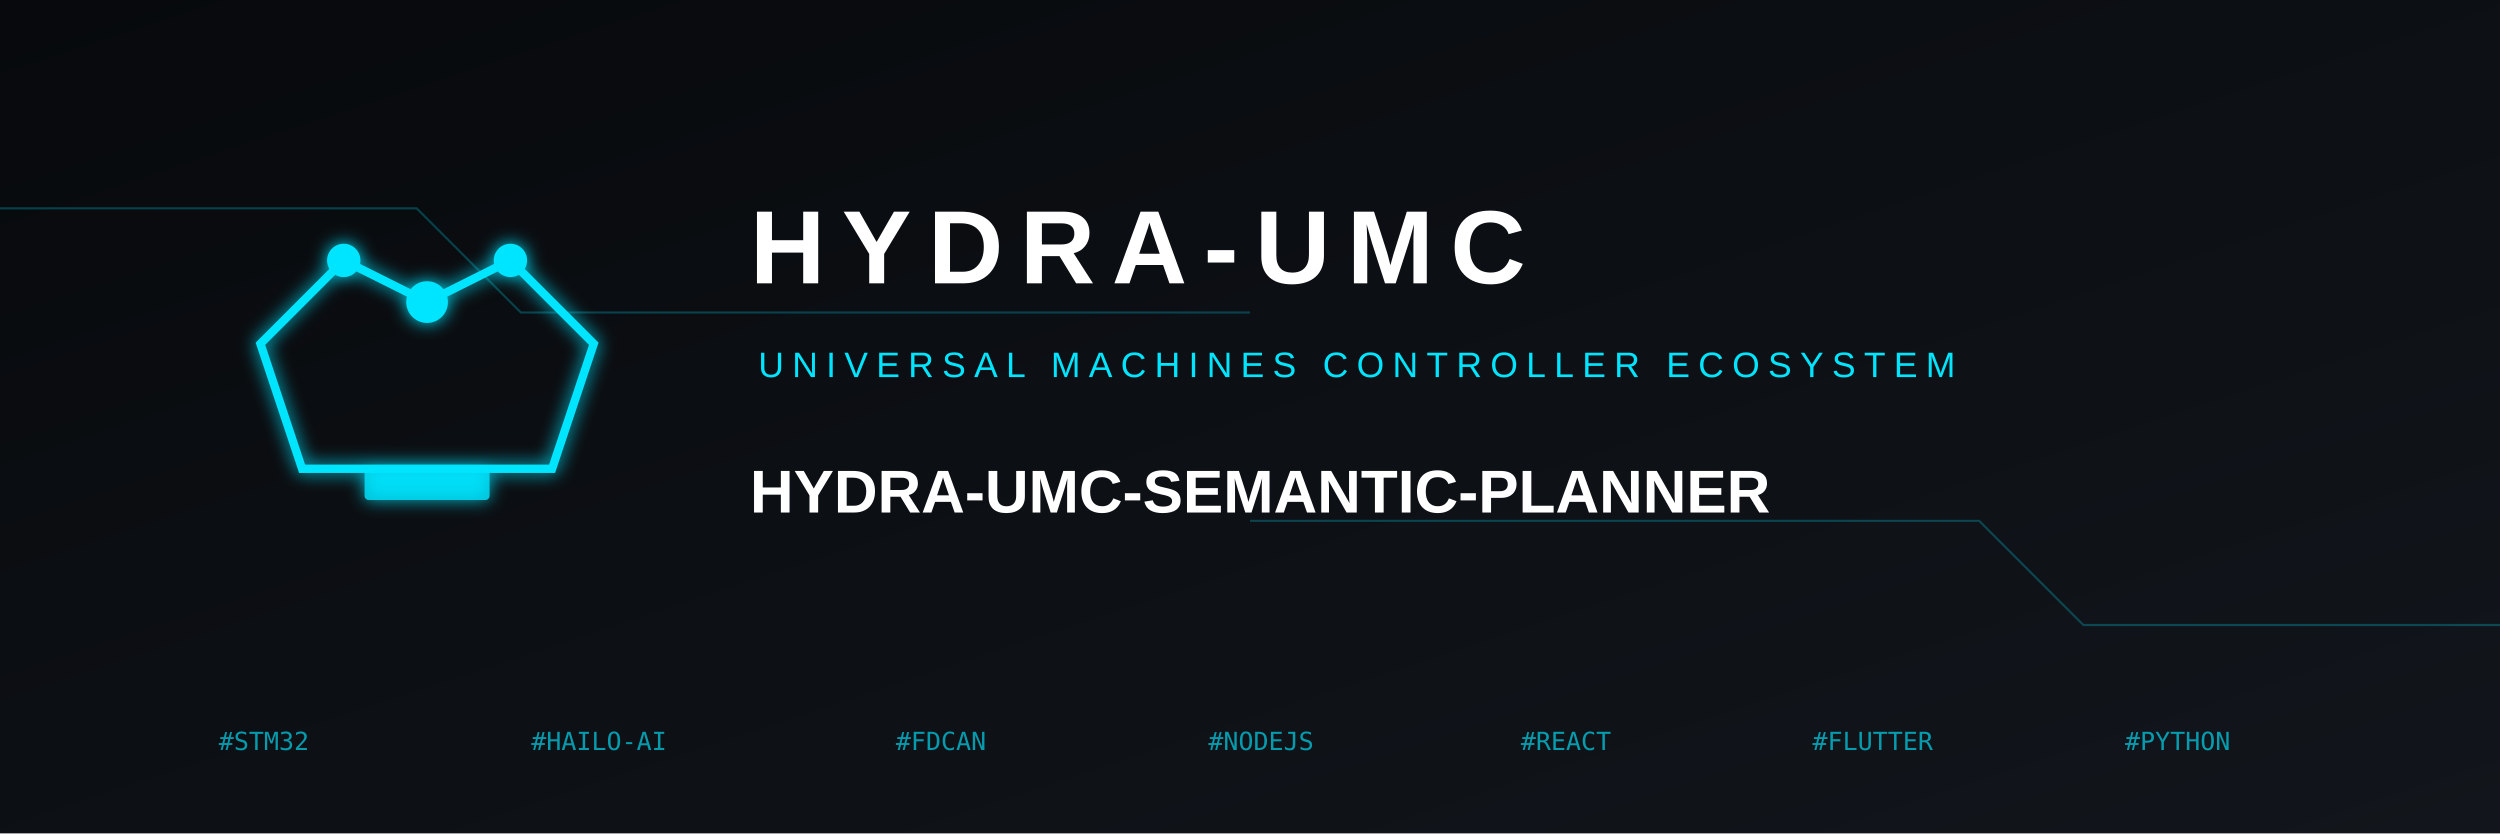
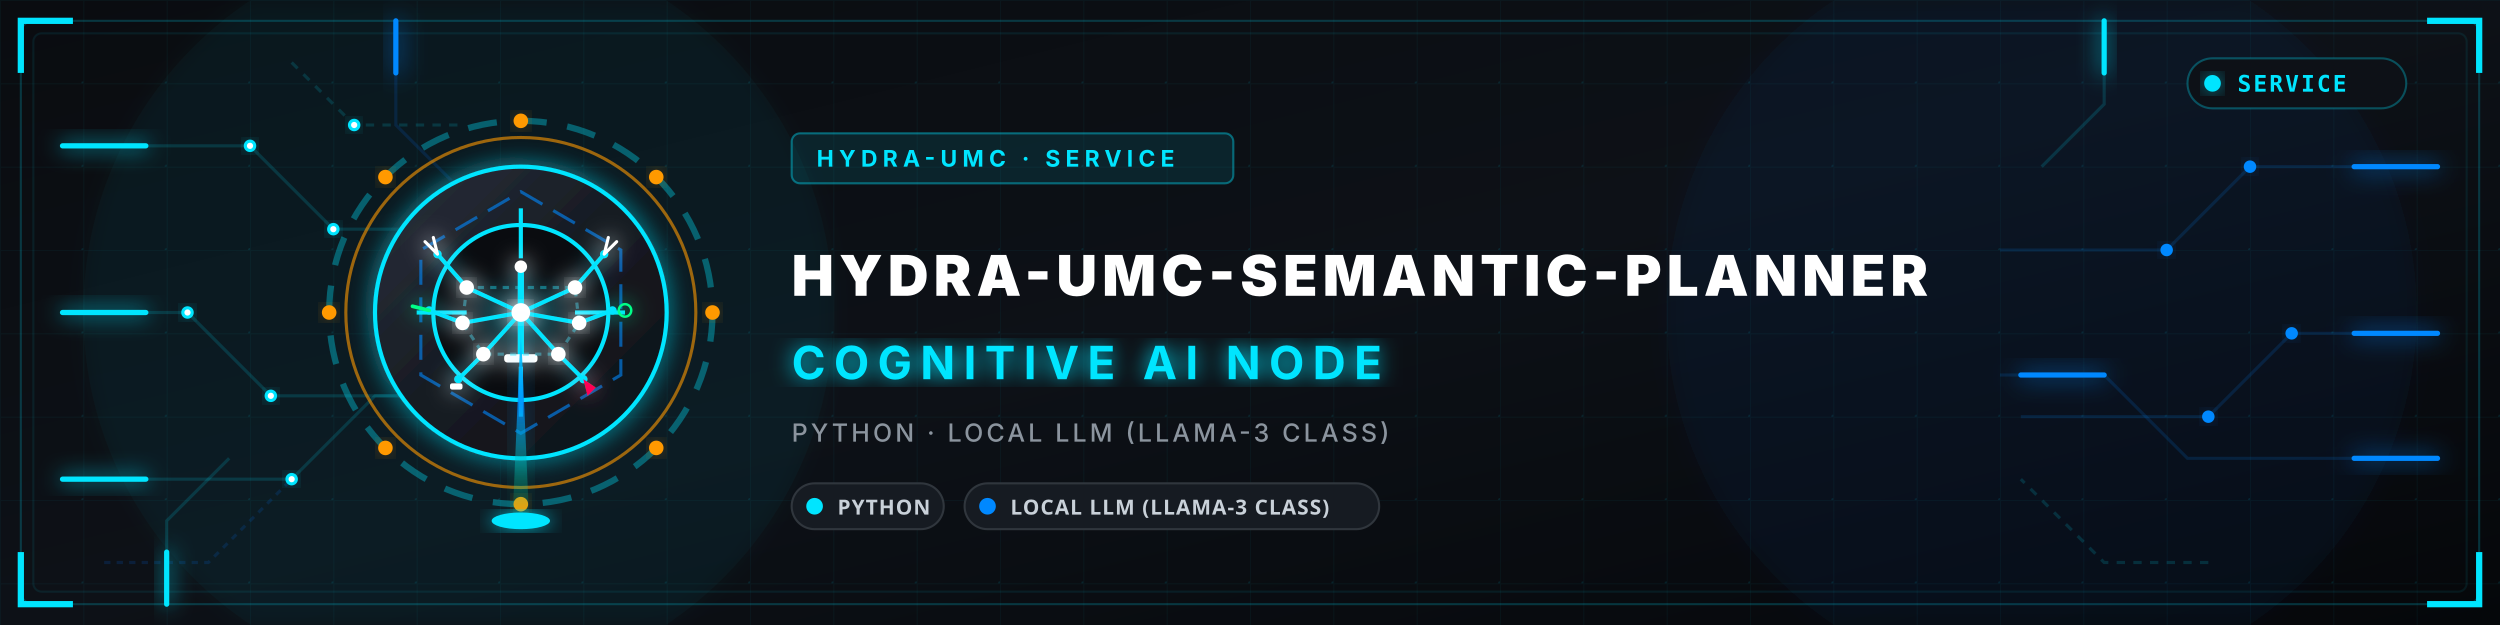
- <svg xmlns="http://www.w3.org/2000/svg" viewBox="0 0 1200 400" role="img" aria-labelledby="title desc">
+ <svg xmlns="http://www.w3.org/2000/svg" viewBox="0 0 1200 300" width="100%" height="100%">
  <defs>
-     <linearGradient id="bg" x1="0%" y1="0%" x2="100%" y2="100%">
-       <stop stop-color="#07090C" />
-       <stop offset="1" stop-color="#12161C" />
-     </linearGradient>
-     <filter id="g">
-       <feGaussianBlur stdDeviation="4" result="b" />
+     <linearGradient id="bgGlow" x1="0%" y1="0%" x2="100%" y2="100%">
+       <stop offset="0%" stop-color="#0A0C10" />
+       <stop offset="50%" stop-color="#0D1117" />
+       <stop offset="100%" stop-color="#05070A" />
+     </linearGradient>
+     <linearGradient id="cyanGlow" x1="0%" y1="0%" x2="100%" y2="0%">
+       <stop offset="0%" stop-color="#00E5FF" stop-opacity="0.8" />
+       <stop offset="100%" stop-color="#0088FF" stop-opacity="0.9" />
+     </linearGradient>
+     <linearGradient id="hydraCyanGlow" x1="0%" y1="0%" x2="100%" y2="100%">
+       <stop offset="0%" stop-color="#00F0FF" />
+       <stop offset="100%" stop-color="#0077FF" />
+     </linearGradient>
+     <linearGradient id="laserBeam" x1="0%" y1="0%" x2="0%" y2="100%">
+       <stop offset="0%" stop-color="#00E5FF" stop-opacity="1" />
+       <stop offset="40%" stop-color="#0088FF" stop-opacity="0.8" />
+       <stop offset="100%" stop-color="#00FF88" stop-opacity="0" />
+     </linearGradient>
+     <linearGradient id="metalGradient" x1="0%" y1="0%" x2="100%" y2="100%">
+       <stop offset="0%" stop-color="#2A303C" />
+       <stop offset="50%" stop-color="#161B22" />
+       <stop offset="100%" stop-color="#0D1117" />
+     </linearGradient>
+     <filter id="glowCyan" x="-20%" y="-20%" width="140%" height="140%">
+       <feGaussianBlur stdDeviation="5" result="blur" />
      <feMerge>
-         <feMergeNode in="b" />
+         <feMergeNode in="blur" />
        <feMergeNode in="SourceGraphic" />
      </feMerge>
    </filter>
+     <filter id="glowBlue" x="-20%" y="-20%" width="140%" height="140%">
+       <feGaussianBlur stdDeviation="6" result="blur" />
+       <feMerge>
+         <feMergeNode in="blur" />
+         <feMergeNode in="SourceGraphic" />
+       </feMerge>
+     </filter>
+     <filter id="glowBeam" x="-30%" y="-30%" width="160%" height="160%">
+       <feGaussianBlur stdDeviation="8" result="blur" />
+       <feMerge>
+         <feMergeNode in="blur" />
+         <feMergeNode in="SourceGraphic" />
+       </feMerge>
+     </filter>
+     <pattern id="cyberGrid" width="40" height="40" patternUnits="userSpaceOnUse">
+       <path d="M 40 0 L 0 0 0 40" fill="none" stroke="#00E5FF" stroke-opacity="0.04" stroke-width="1" />
+       <circle cx="40" cy="40" r="1" fill="#00E5FF" fill-opacity="0.1" />
+     </pattern>
+     <g id="pcbNode">
+       <circle cx="0" cy="0" r="3" fill="#00E5FF" filter="url(#glowCyan)" />
+       <circle cx="0" cy="0" r="1.5" fill="#FFFFFF" />
+     </g>
  </defs>
-   <rect width="1200" height="400" fill="url(#bg)" />
-   <g fill="none" stroke="#00E5FF" stroke-width="1" opacity=".25">
-     <path d="M0 100H200L250 150H600" />
-     <path d="M1200 300H1000L950 250H600" />
-   </g>
-   <g transform="translate(205 185)" filter="url(#g)">
-     <path d="M-60,40 -80,-20 -40,-60 0,-40 40,-60 80,-20 60,40Z" fill="none" stroke="#00E5FF" stroke-width="4" />
-     <circle cy="-40" r="10" fill="#00E5FF" />
-     <circle cx="-40" cy="-60" r="8" fill="#00E5FF" />
-     <circle cx="40" cy="-60" r="8" fill="#00E5FF" />
-     <rect x="-30" y="40" width="60" height="15" rx="2" fill="#00E5FF" opacity=".8" />
-   </g>
-   <text x="360" y="136" font-family="Arial,sans-serif" font-size="50" font-weight="bold" fill="#FFF" letter-spacing="8">HYDRA-UMC</text>
-   <text x="364" y="181" font-family="Arial,sans-serif" font-size="17" fill="#00E5FF" letter-spacing="4">UNIVERSAL MACHINES CONTROLLER ECOSYSTEM</text>
-   <text x="360" y="246" font-family="Arial,sans-serif" font-size="29" font-weight="bold" fill="#FFF">HYDRA-UMC-SEMANTIC-PLANNER</text>
-   <g font-family="monospace" font-size="12" fill="#00E5FF" opacity=".65">
-     <text x="105" y="360">#STM32</text>
-     <text x="255" y="360">#HAILO-AI</text>
-     <text x="430" y="360">#FDCAN</text>
-     <text x="580" y="360">#NODEJS</text>
-     <text x="730" y="360">#REACT</text>
-     <text x="870" y="360">#FLUTTER</text>
-     <text x="1020" y="360">#PYTHON</text>
+   <rect width="1200" height="300" fill="url(#bgGlow)" />
+   <rect width="1200" height="300" fill="url(#cyberGrid)" />
+   <circle cx="220" cy="150" r="180" fill="#00E5FF" fill-opacity="0.03" filter="url(#glowCyan)">
+     <animate attributeName="fill-opacity" values="0.02;0.05;0.02" dur="6s" repeatCount="indefinite" />
+   </circle>
+   <circle cx="980" cy="150" r="180" fill="#0077FF" fill-opacity="0.03" filter="url(#glowBlue)">
+     <animate attributeName="fill-opacity" values="0.02;0.05;0.02" dur="6s" repeatCount="indefinite" />
+   </circle>
+   <rect x="10" y="10" width="1180" height="280" fill="none" stroke="#00E5FF" stroke-opacity="0.2" stroke-width="1" rx="6" />
+   <rect x="16" y="16" width="1168" height="268" fill="none" stroke="#00E5FF" stroke-opacity="0.08" stroke-width="1" rx="4" />
+   <path d="M 10 35 L 10 10 L 35 10" fill="none" stroke="#00E5FF" stroke-width="3">
+     <animate attributeName="stroke-opacity" values="0.6;1;0.6" dur="3s" repeatCount="indefinite" />
+   </path>
+   <path d="M 1190 35 L 1190 10 L 1165 10" fill="none" stroke="#00E5FF" stroke-width="3">
+     <animate attributeName="stroke-opacity" values="0.6;1;0.6" dur="3s" repeatCount="indefinite" />
+   </path>
+   <path d="M 10 265 L 10 290 L 35 290" fill="none" stroke="#00E5FF" stroke-width="3">
+     <animate attributeName="stroke-opacity" values="0.6;1;0.6" dur="3s" repeatCount="indefinite" />
+   </path>
+   <path d="M 1190 265 L 1190 290 L 1165 290" fill="none" stroke="#00E5FF" stroke-width="3">
+     <animate attributeName="stroke-opacity" values="0.6;1;0.6" dur="3s" repeatCount="indefinite" />
+   </path>
+   <g stroke="#00E5FF" stroke-opacity="0.15" stroke-width="1.5" fill="none">
+     <path d="M 30 70 L 120 70 L 160 110 L 240 110" />
+     <path d="M 30 150 L 90 150 L 130 190 L 220 190" />
+     <path d="M 30 230 L 140 230 L 180 190 L 210 190" />
+     <path d="M 80 290 L 80 250 L 110 220" />
+     <path d="M 190 10 L 190 60 L 220 90" stroke="#0077FF" stroke-opacity="0.15" />
+     <path d="M 140 30 L 170 60 L 220 60" stroke-dasharray="4,4" />
+     <path d="M 50 270 L 100 270 L 140 230" stroke="#0077FF" stroke-opacity="0.15" stroke-dasharray="3,3" />
+   </g>
+   <g fill="none" stroke-linecap="round" stroke-linejoin="round">
+     <path d="M 30 70 L 120 70 L 160 110 L 240 110" stroke="#00E5FF" stroke-width="2.5" stroke-dasharray="40, 240" filter="url(#glowCyan)">
+       <animate attributeName="stroke-dashoffset" values="280;0" dur="3s" repeatCount="indefinite" />
+     </path>
+     <path d="M 30 150 L 90 150 L 130 190 L 220 190" stroke="#00E5FF" stroke-width="2.5" stroke-dasharray="40, 220" filter="url(#glowCyan)">
+       <animate attributeName="stroke-dashoffset" values="260;0" dur="3.5s" repeatCount="indefinite" />
+     </path>
+     <path d="M 30 230 L 140 230 L 180 190 L 210 190" stroke="#00E5FF" stroke-width="2.5" stroke-dasharray="40, 230" filter="url(#glowCyan)">
+       <animate attributeName="stroke-dashoffset" values="270;0" dur="3.2s" repeatCount="indefinite" />
+     </path>
+     <path d="M 80 290 L 80 250 L 110 220" stroke="#00E5FF" stroke-width="2.5" stroke-dasharray="25, 100" filter="url(#glowCyan)">
+       <animate attributeName="stroke-dashoffset" values="125;0" dur="2.5s" repeatCount="indefinite" />
+     </path>
+     <path d="M 190 10 L 190 60 L 220 90" stroke="#0088FF" stroke-width="2.5" stroke-dasharray="25, 90" filter="url(#glowBlue)">
+       <animate attributeName="stroke-dashoffset" values="115;0" dur="2.8s" repeatCount="indefinite" />
+     </path>
+   </g>
+   <use href="#pcbNode" x="120" y="70" />
+   <use href="#pcbNode" x="160" y="110" />
+   <use href="#pcbNode" x="90" y="150" />
+   <use href="#pcbNode" x="130" y="190" />
+   <use href="#pcbNode" x="140" y="230" />
+   <use href="#pcbNode" x="170" y="60" />
+   <g stroke="#0088FF" stroke-opacity="0.15" stroke-width="1.5" fill="none">
+     <path d="M 1170 80 L 1080 80 L 1040 120 L 960 120" />
+     <path d="M 1170 160 L 1100 160 L 1060 200 L 970 200" />
+     <path d="M 1170 220 L 1050 220 L 1010 180 M 1010 180 L 960 180" />
+     <path d="M 1010 10 L 1010 50 L 980 80" stroke="#00E5FF" stroke-opacity="0.15" />
+     <path d="M 1060 270 L 1010 270 L 970 230" stroke="#00E5FF" stroke-opacity="0.15" stroke-dasharray="4,4" />
+   </g>
+   <g fill="none" stroke-linecap="round" stroke-linejoin="round">
+     <path d="M 1170 80 L 1080 80 L 1040 120 L 960 120" stroke="#0088FF" stroke-width="2.5" stroke-dasharray="40, 230" filter="url(#glowBlue)">
+       <animate attributeName="stroke-dashoffset" values="0;270" dur="3.5s" repeatCount="indefinite" />
+     </path>
+     <path d="M 1170 160 L 1100 160 L 1060 200 L 970 200" stroke="#0088FF" stroke-width="2.5" stroke-dasharray="40, 240" filter="url(#glowBlue)">
+       <animate attributeName="stroke-dashoffset" values="0;280" dur="3.8s" repeatCount="indefinite" />
+     </path>
+     <path d="M 1170 220 L 1050 220 L 1010 180 M 1010 180 L 960 180" stroke="#0088FF" stroke-width="2.5" stroke-dasharray="40, 250" filter="url(#glowBlue)">
+       <animate attributeName="stroke-dashoffset" values="0;290" dur="4s" repeatCount="indefinite" />
+     </path>
+     <path d="M 1010 10 L 1010 50 L 980 80" stroke="#00E5FF" stroke-width="2.5" stroke-dasharray="25, 95" filter="url(#glowCyan)">
+       <animate attributeName="stroke-dashoffset" values="0;120" dur="2.6s" repeatCount="indefinite" />
+     </path>
+   </g>
+   <circle cx="1080" cy="80" r="3" fill="#0088FF" filter="url(#glowBlue)" />
+   <circle cx="1040" cy="120" r="3" fill="#0088FF" filter="url(#glowBlue)" />
+   <circle cx="1100" cy="160" r="3" fill="#0088FF" filter="url(#glowBlue)" />
+   <circle cx="1060" cy="200" r="3" fill="#0088FF" filter="url(#glowBlue)" />
+   <g transform="translate(250, 150)">
+     <g>
+       <circle cx="0" cy="0" r="92" fill="none" stroke="#00E5FF" stroke-opacity="0.35" stroke-width="3" stroke-dasharray="14,10" />
+       <circle cx="0" cy="0" r="84" fill="none" stroke="#FF9900" stroke-opacity="0.6" stroke-width="1.5" />
+       <circle cx="92" cy="0" r="3.5" fill="#FF9900" filter="url(#glowBlue)" />
+       <circle cx="65" cy="65" r="3.5" fill="#FF9900" filter="url(#glowBlue)" />
+       <circle cx="0" cy="92" r="3.5" fill="#FF9900" filter="url(#glowBlue)" />
+       <circle cx="-65" cy="65" r="3.5" fill="#FF9900" filter="url(#glowBlue)" />
+       <circle cx="-92" cy="0" r="3.5" fill="#FF9900" filter="url(#glowBlue)" />
+       <circle cx="-65" cy="-65" r="3.5" fill="#FF9900" filter="url(#glowBlue)" />
+       <circle cx="0" cy="-92" r="3.5" fill="#FF9900" filter="url(#glowBlue)" />
+       <circle cx="65" cy="-65" r="3.5" fill="#FF9900" filter="url(#glowBlue)" />
+       <animateTransform attributeName="transform" type="rotate" from="0 0 0" to="360 0 0" dur="25s" repeatCount="indefinite" />
+     </g>
+     <circle cx="0" cy="0" r="70" fill="url(#metalGradient)" stroke="#00E5FF" stroke-width="2" filter="url(#glowCyan)" />
+     <g>
+       <polygon points="0,-58 48,-30 48,30 0,58 -48,30 -48,-30" fill="none" stroke="#0088FF" stroke-width="1.5" stroke-dasharray="12,6" opacity="0.6" />
+       <animateTransform attributeName="transform" type="rotate" from="360 0 0" to="0 0 0" dur="18s" repeatCount="indefinite" />
+     </g>
+     <circle cx="0" cy="0" r="42" fill="#0A0C10" stroke="#00E5FF" stroke-width="2" />
+     <line x1="-50" y1="0" x2="-26" y2="0" stroke="#00E5FF" stroke-width="2" />
+     <line x1="26" y1="0" x2="50" y2="0" stroke="#00E5FF" stroke-width="2" />
+     <line x1="0" y1="-50" x2="0" y2="-26" stroke="#00E5FF" stroke-width="2" />
+     <line x1="0" y1="26" x2="0" y2="50" stroke="#00E5FF" stroke-width="2" />
+     <g id="hydra8ArmSystem" filter="url(#glowCyan)">
+       <line x1="0" y1="0" x2="0" y2="22" stroke="#00E5FF" stroke-width="3" stroke-linecap="round" />
+       <rect x="-8" y="20" width="16" height="4" rx="1.5" fill="#FFFFFF" />
+       <line x1="0" y1="0" x2="0" y2="-22" stroke="#00E5FF" stroke-width="3" stroke-linecap="round" />
+       <circle cx="0" cy="-22" r="3" fill="#FFFFFF" />
+       <path d="M -26 -12 L -28 5 L -18 20 L 18 20 L 28 5 L 26 -12 Z" fill="none" stroke="#00E5FF" stroke-width="1.5" stroke-dasharray="3,3" opacity="0.4" />
+       <path d="M 0 0 L -26 -12 M 0 0 L -28 5 M 0 0 L -18 20 M 0 0 L 18 20 M 0 0 L 28 5 M 0 0 L 26 -12" stroke="#00E5FF" stroke-width="2" stroke-linecap="round" />
+       <g transform="translate(-26, -12)">
+         <g>
+           <animateTransform attributeName="transform" type="rotate" values="-25;15;-25" dur="3.4s" repeatCount="indefinite" />
+           <line x1="0" y1="0" x2="-14" y2="-16" stroke="#00E5FF" stroke-width="2" stroke-linecap="round" />
+           <circle cx="-14" cy="-16" r="2" fill="#00E5FF" />
+           <g transform="translate(-14, -16)">
+             <animateTransform attributeName="transform" type="rotate" values="30;-20;30" dur="3.4s" repeatCount="indefinite" />
+             <path d="M 0 0 L -6 -6 M 0 0 L -2 -8" stroke="#FFFFFF" stroke-width="1.5" stroke-linecap="round" />
+           </g>
+         </g>
+       </g>
+       <g transform="translate(-28, 5)">
+         <g>
+           <animateTransform attributeName="transform" type="rotate" values="-18;22;-18" dur="4.0s" repeatCount="indefinite" />
+           <line x1="0" y1="0" x2="-16" y2="-6" stroke="#00E5FF" stroke-width="2" stroke-linecap="round" />
+           <circle cx="-16" cy="-6" r="2" fill="#00E5FF" />
+           <g transform="translate(-16, -6)">
+             <animateTransform attributeName="transform" type="rotate" values="-25;25;-25" dur="4.0s" repeatCount="indefinite" />
+             <line x1="0" y1="0" x2="-8" y2="-2" stroke="#00FF88" stroke-width="1.8" stroke-linecap="round" />
+           </g>
+         </g>
+       </g>
+       <g transform="translate(-18, 20)">
+         <g>
+           <animateTransform attributeName="transform" type="rotate" values="-15;20;-15" dur="4.5s" repeatCount="indefinite" />
+           <line x1="0" y1="0" x2="-12" y2="12" stroke="#00E5FF" stroke-width="2" stroke-linecap="round" />
+           <circle cx="-12" cy="12" r="2" fill="#00E5FF" />
+           <g transform="translate(-12, 12)">
+             <animateTransform attributeName="transform" type="rotate" values="20;-15;20" dur="4.5s" repeatCount="indefinite" />
+             <rect x="-4" y="2" width="6" height="3" rx="1" fill="#FFFFFF" />
+           </g>
+         </g>
+       </g>
+       <g transform="translate(18, 20)">
+         <g>
+           <animateTransform attributeName="transform" type="rotate" values="15;-20;15" dur="4.2s" repeatCount="indefinite" />
+           <line x1="0" y1="0" x2="12" y2="12" stroke="#00E5FF" stroke-width="2" stroke-linecap="round" />
+           <circle cx="12" cy="12" r="2" fill="#00E5FF" />
+           <g transform="translate(12, 12)">
+             <animateTransform attributeName="transform" type="rotate" values="-20;15;-20" dur="4.2s" repeatCount="indefinite" />
+             <polygon points="0,0 6,4 2,8" fill="#FF0055" />
+           </g>
+         </g>
+       </g>
+       <g transform="translate(28, 5)">
+         <g>
+           <animateTransform attributeName="transform" type="rotate" values="22;-18;22" dur="3.8s" repeatCount="indefinite" />
+           <line x1="0" y1="0" x2="16" y2="-6" stroke="#00E5FF" stroke-width="2" stroke-linecap="round" />
+           <circle cx="16" cy="-6" r="2" fill="#00E5FF" />
+           <g transform="translate(16, -6)">
+             <animateTransform attributeName="transform" type="rotate" values="20;-20;20" dur="3.8s" repeatCount="indefinite" />
+             <circle cx="6" cy="0" r="3" fill="none" stroke="#00FF88" stroke-width="1.2" />
+           </g>
+         </g>
+       </g>
+       <g transform="translate(26, -12)">
+         <g>
+           <animateTransform attributeName="transform" type="rotate" values="25;-15;25" dur="3.2s" repeatCount="indefinite" />
+           <line x1="0" y1="0" x2="14" y2="-16" stroke="#00E5FF" stroke-width="2" stroke-linecap="round" />
+           <circle cx="14" cy="-16" r="2" fill="#00E5FF" />
+           <g transform="translate(14, -16)">
+             <animateTransform attributeName="transform" type="rotate" values="-30;20;-30" dur="3.2s" repeatCount="indefinite" />
+             <path d="M 0 0 L 6 -6 M 0 0 L 2 -8" stroke="#FFFFFF" stroke-width="1.5" stroke-linecap="round" />
+           </g>
+         </g>
+       </g>
+       <circle cx="0" cy="0" r="4.5" fill="#FFFFFF" filter="url(#glowCyan)" />
+       <circle cx="-26" cy="-12" r="3.5" fill="#FFFFFF" filter="url(#glowCyan)" />
+       <circle cx="-28" cy="5" r="3.5" fill="#FFFFFF" filter="url(#glowCyan)" />
+       <circle cx="-18" cy="20" r="3.5" fill="#FFFFFF" filter="url(#glowCyan)" />
+       <circle cx="18" cy="20" r="3.5" fill="#FFFFFF" filter="url(#glowCyan)" />
+       <circle cx="28" cy="5" r="3.5" fill="#FFFFFF" filter="url(#glowCyan)" />
+       <circle cx="26" cy="-12" r="3.5" fill="#FFFFFF" filter="url(#glowCyan)" />
+     </g>
+   </g>
+   <path d="M 250 157 L 246 250 L 254 250 Z" fill="url(#laserBeam)" filter="url(#glowBeam)">
+     <animate attributeName="opacity" values="0.3;1;0.3" dur="1.2s" repeatCount="indefinite" />
+   </path>
+   <ellipse cx="250" cy="250" rx="14" ry="4" fill="#00E5FF" filter="url(#glowCyan)">
+     <animate attributeName="rx" values="10;18;10" dur="1.2s" repeatCount="indefinite" />
+     <animate attributeName="opacity" values="0.4;1;0.4" dur="1.2s" repeatCount="indefinite" />
+   </ellipse>
+   <g transform="translate(380, 0)">
+     <g transform="translate(0, 82)">
+       <rect x="0" y="-18" width="212" height="24" rx="4" fill="#00E5FF" fill-opacity="0.1" stroke="#00E5FF" stroke-opacity="0.4" stroke-width="1">
+         <animate attributeName="stroke-opacity" values="0.3;0.8;0.3" dur="4s" repeatCount="indefinite" />
+       </rect>
+       <text x="12" y="-2" font-family="'Inter', 'Segoe UI', 'Roboto', sans-serif" font-weight="700" font-size="11" fill="#00E5FF" letter-spacing="2.5">HYDRA-UMC · SERVICE</text>
+     </g>
+     <text x="0" y="142" font-family="'Inter', 'Segoe UI', 'Roboto', sans-serif" font-weight="900" font-size="27" fill="#FFFFFF" letter-spacing="2.5">HYDRA-UMC-SEMANTIC-PLANNER</text>
+     <text x="0" y="182" font-family="'Inter', 'Segoe UI', 'Roboto', sans-serif" font-weight="700" font-size="22" fill="#00E5FF" letter-spacing="4" filter="url(#glowCyan)">COGNITIVE AI NODE</text>
+     <text x="0" y="212" font-family="'Inter', 'Segoe UI', 'Roboto', sans-serif" font-weight="500" font-size="12" fill="#8B949E" letter-spacing="1.5">PYTHON · LOCAL LLM (LLAMA-3 CLASS)</text>
+     <g transform="translate(0, 232)">
+       <rect x="0" y="0" width="73" height="22" rx="11" fill="#161B22" stroke="#30363D" stroke-width="1" />
+       <circle cx="11" cy="11" r="4" fill="#00E5FF">
+         <animate attributeName="opacity" values="0.5;1;0.5" dur="2.0s" repeatCount="indefinite" />
+       </circle>
+       <text x="22" y="15" font-family="sans-serif" font-weight="600" font-size="10" fill="#C9D1D9" letter-spacing="0.5">PYTHON</text>
+       <rect x="83" y="0" width="199" height="22" rx="11" fill="#161B22" stroke="#30363D" stroke-width="1" />
+       <circle cx="94" cy="11" r="4" fill="#0088FF">
+         <animate attributeName="opacity" values="0.5;1;0.5" dur="2.2s" repeatCount="indefinite" />
+       </circle>
+       <text x="105" y="15" font-family="sans-serif" font-weight="600" font-size="10" fill="#C9D1D9" letter-spacing="0.5">LOCAL LLM (LLAMA-3 CLASS)</text>
+     </g>
+   </g>
+   <g transform="translate(1060, 42)">
+     <rect x="-10" y="-14" width="105" height="24" rx="12" fill="#0D1117" stroke="#00E5FF" stroke-opacity="0.3" stroke-width="1" />
+     <circle cx="2" cy="-2" r="4" fill="#00E5FF" filter="url(#glowCyan)">
+       <animate attributeName="opacity" values="0.3;1;0.3" dur="1.5s" repeatCount="indefinite" />
+     </circle>
+     <text x="14" y="2" font-family="monospace" font-weight="700" font-size="11" fill="#00E5FF" letter-spacing="1">SERVICE</text>
  </g>
</svg>
